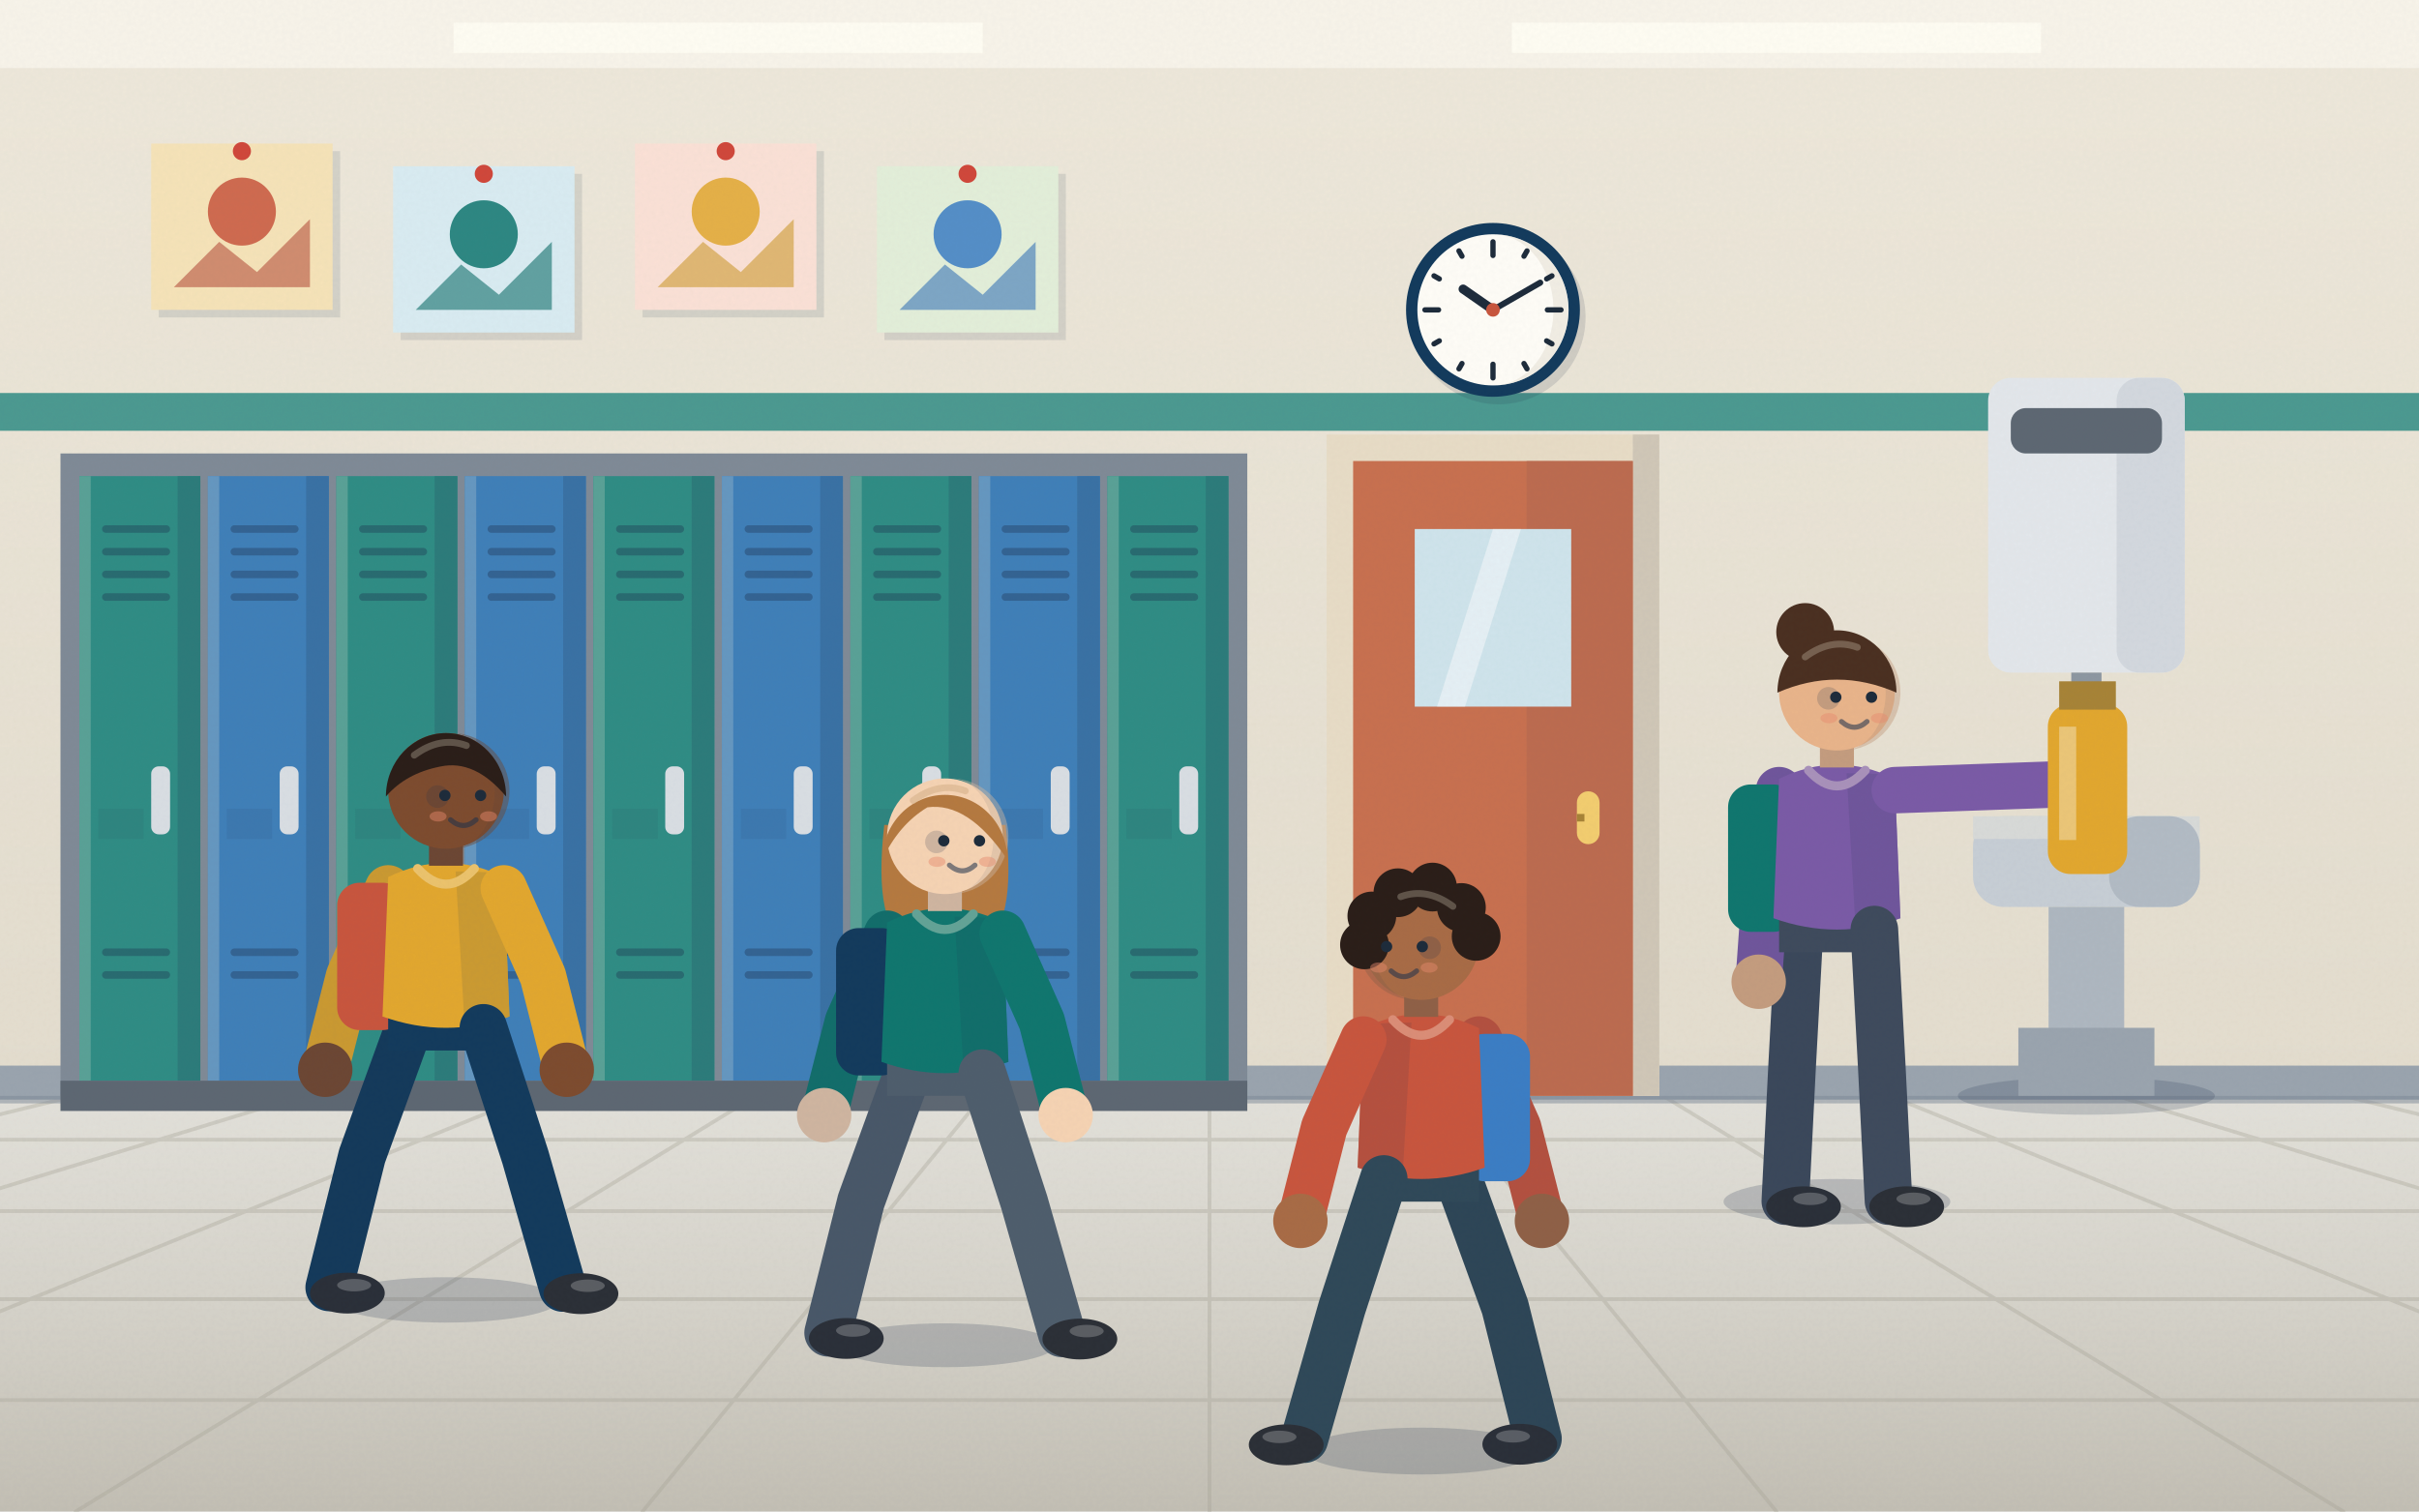
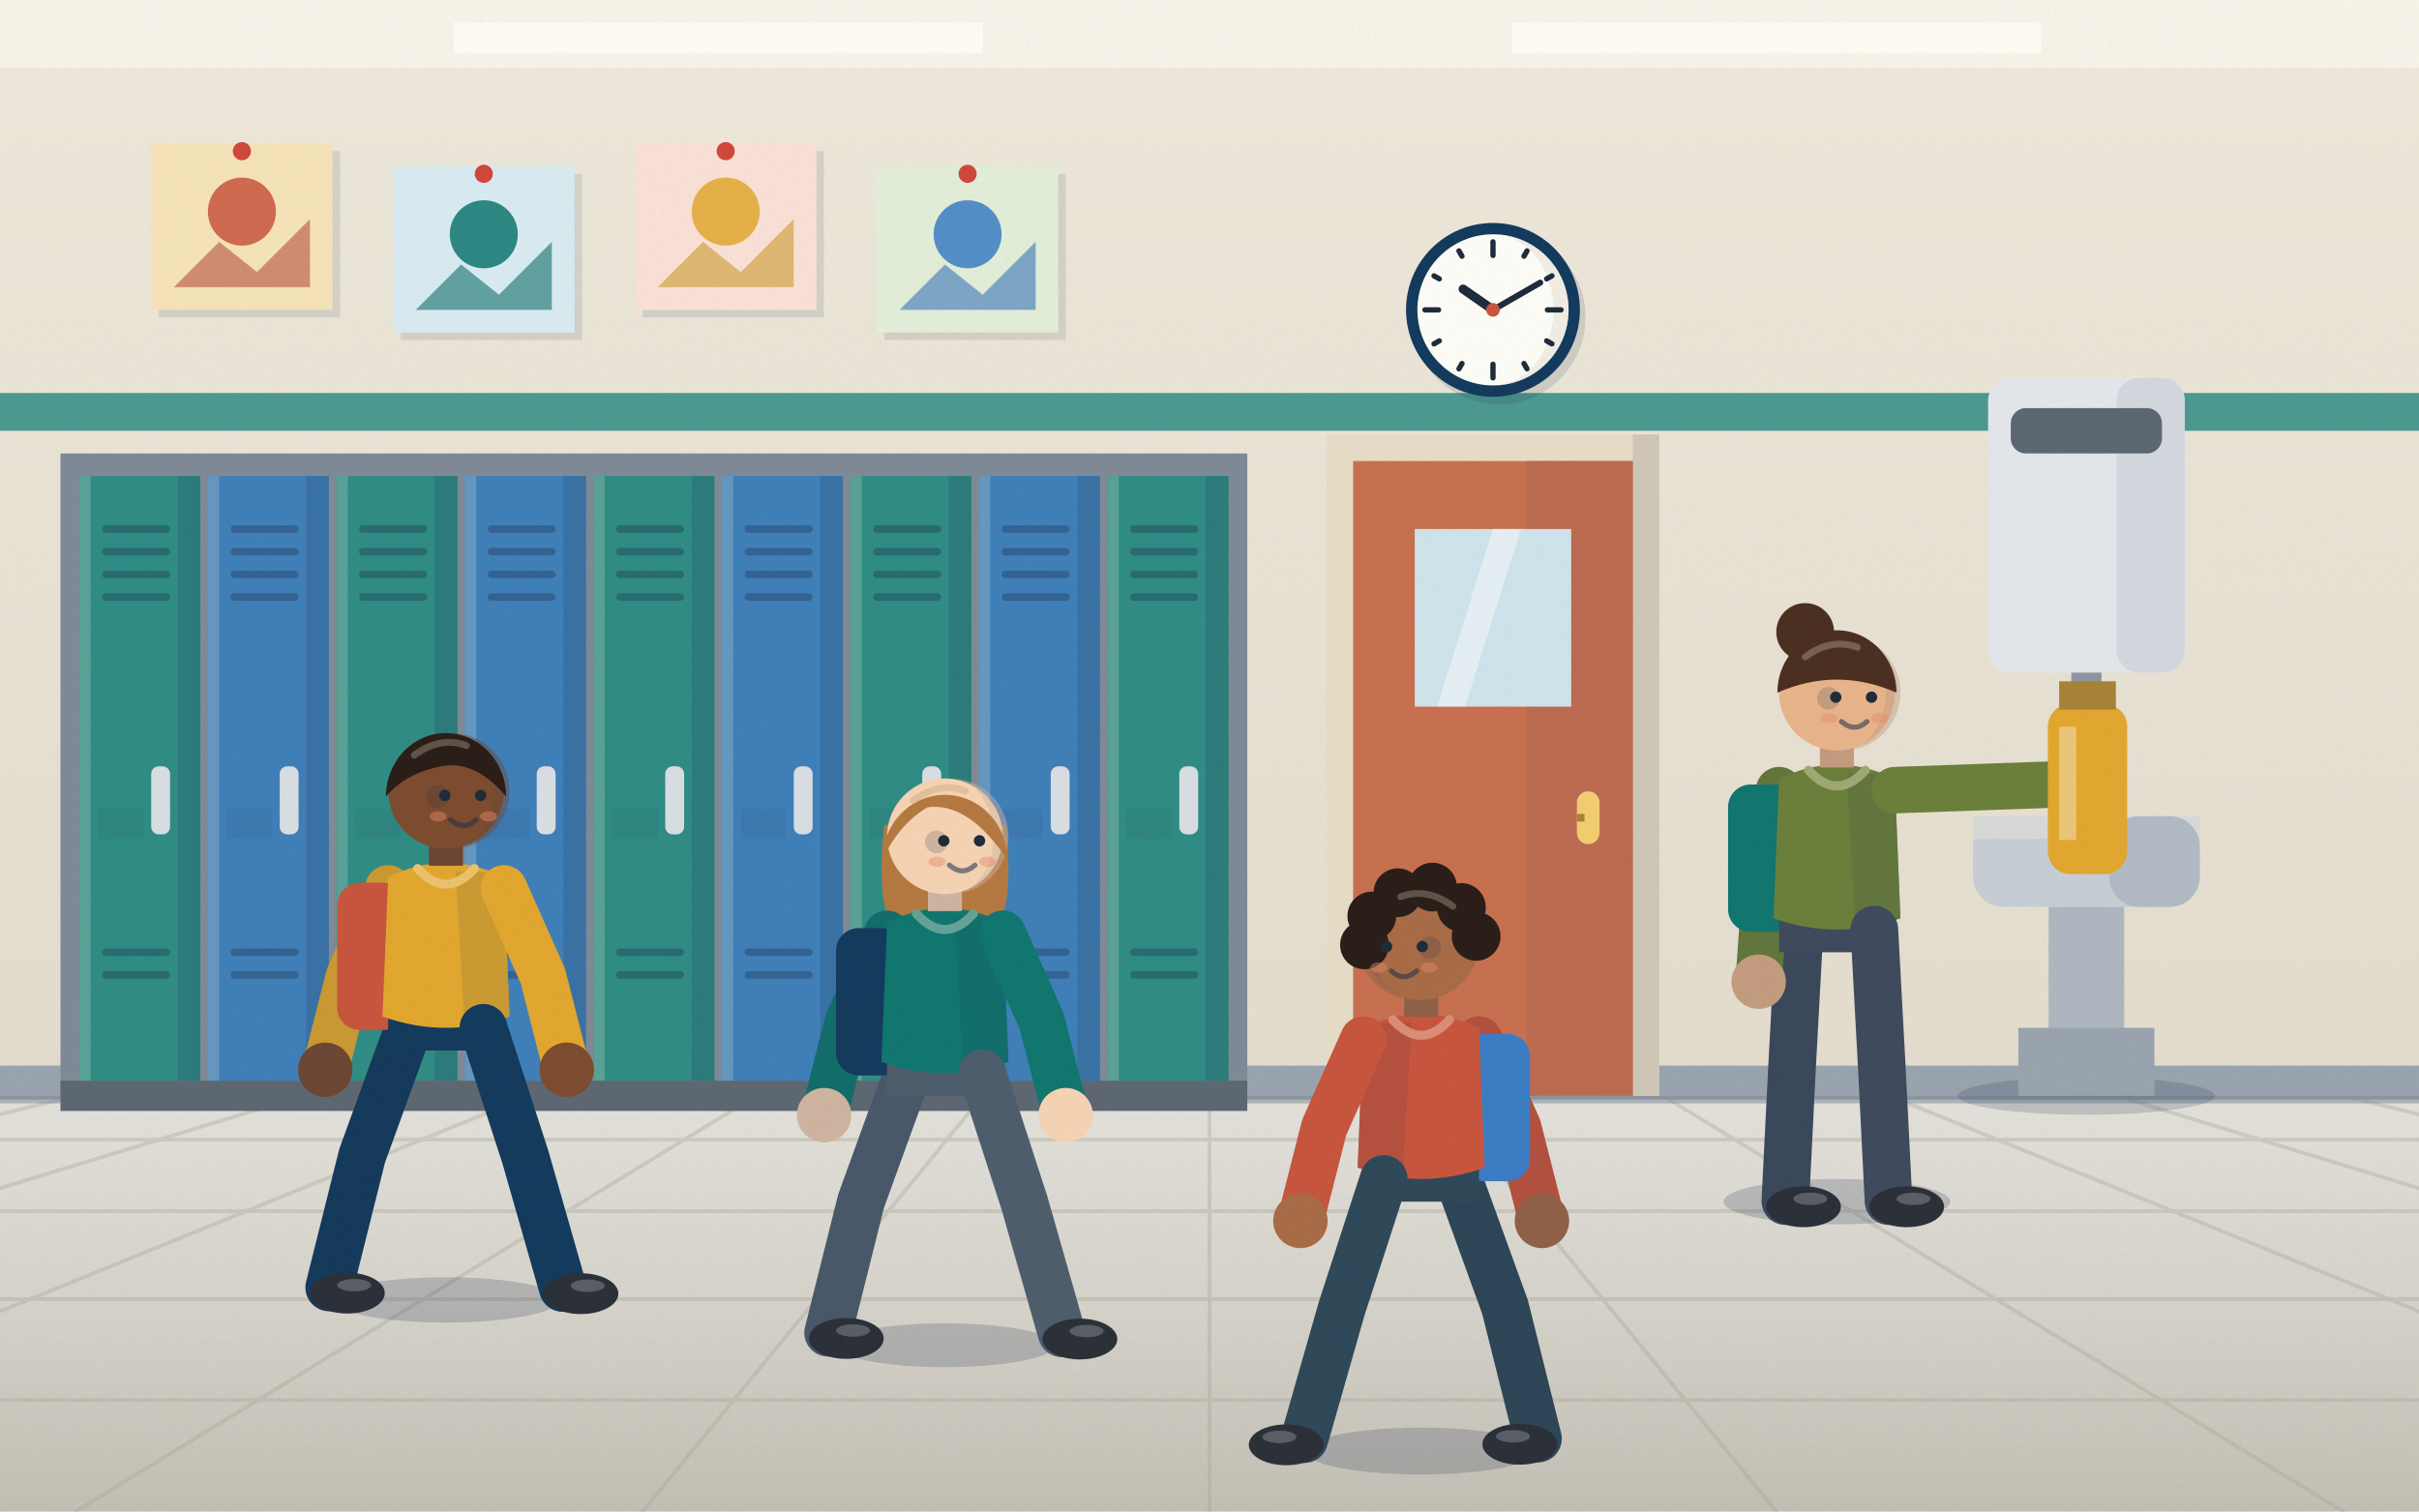
<svg xmlns="http://www.w3.org/2000/svg" viewBox="0 0 640 400" width="640" height="400" role="img">
  <defs>
    <filter id="grain" x="0" y="0" width="100%" height="100%">
      <feTurbulence type="fractalNoise" baseFrequency=".9" numOctaves="2" seed="7" stitchTiles="stitch" />
      <feColorMatrix values="0 0 0 0 .1  0 0 0 0 .12  0 0 0 0 .16  0 0 0 .55 0" />
      <feComposite in2="SourceGraphic" operator="in" />
    </filter>
    <linearGradient id="lg1" x1="0" y1="0" x2="0" y2="1">
      <stop offset="0" stop-color="#efe9db" />
      <stop offset="1" stop-color="#e4ddce" />
    </linearGradient>
    <linearGradient id="lg2" x1="0" y1="0" x2="0" y2="1">
      <stop offset="0" stop-color="#e3e1da" />
      <stop offset="0.5" stop-color="#d6d3ca" />
      <stop offset="1" stop-color="#c3bfb4" />
    </linearGradient>
  </defs>
  <g stroke-linejoin="round" stroke-linecap="round">
    <rect x="0" y="0" width="640" height="290" fill="url(#lg1)" />
    <rect x="0" y="290" width="640" height="110" fill="url(#lg2)" />
    <path d="M0 301.6H640M0 320.5H640M0 343.8H640M0 370.5H640M-340 290L-1330 400M-280 290L-1180 400M-220 290L-1030 400M-160 290L-880 400M-100 290L-730 400M-40 290L-580 400M20 290L-430 400M80 290L-280 400M140 290L-130 400M200 290L20 400M260 290L170 400M320 290L320 400M380 290L470 400M440 290L620 400M500 290L770 400M560 290L920 400M620 290L1070 400M680 290L1220 400M740 290L1370 400M800 290L1520 400M860 290L1670 400M920 290L1820 400M980 290L1970 400" fill="none" stroke="#a6a296" stroke-width="1" stroke-linecap="round" stroke-linejoin="round" opacity=".35" />
    <rect x="0" y="282" width="640" height="9" fill="#9aa4ae" />
    <rect x="0" y="290" width="640" height="2" fill="#7b8795" opacity=".5" />
    <rect x="0" y="0" width="640" height="18" fill="#f8f4ea" />
    <rect x="120" y="6" width="140" height="8" fill="#fffdf3" />
    <rect x="400" y="6" width="140" height="8" fill="#fffdf3" />
    <rect x="0" y="104" width="640" height="10" fill="#2f8c84" opacity=".85" />
    <g>
      <rect x="42" y="40" width="48" height="44" fill="#1c2f4a" opacity=".12" />
      <rect x="40" y="38" width="48" height="44" fill="#f6e3b8" />
      <circle cx="64" cy="56" r="9" fill="#c8553d" opacity=".85" />
      <path d="M46 76 l12 -12 l10 8 l14 -14 v18Z" fill="#b7513e" opacity=".6" />
      <circle cx="64" cy="40" r="2.4" fill="#d0473a" />
    </g>
    <g>
      <rect x="106" y="46" width="48" height="44" fill="#1c2f4a" opacity=".12" />
      <rect x="104" y="44" width="48" height="44" fill="#d9ecf2" />
      <circle cx="128" cy="62" r="9" fill="#0f766e" opacity=".85" />
      <path d="M110 82 l12 -12 l10 8 l14 -14 v18Z" fill="#106f6a" opacity=".6" />
      <circle cx="128" cy="46" r="2.4" fill="#d0473a" />
    </g>
    <g>
      <rect x="170" y="40" width="48" height="44" fill="#1c2f4a" opacity=".12" />
      <rect x="168" y="38" width="48" height="44" fill="#fbe1d6" />
      <circle cx="192" cy="56" r="9" fill="#e2a72e" opacity=".85" />
      <path d="M174 76 l12 -12 l10 8 l14 -14 v18Z" fill="#ce9b31" opacity=".6" />
      <circle cx="192" cy="40" r="2.4" fill="#d0473a" />
    </g>
    <g>
      <rect x="234" y="46" width="48" height="44" fill="#1c2f4a" opacity=".12" />
      <rect x="232" y="44" width="48" height="44" fill="#e3efd9" />
      <circle cx="256" cy="62" r="9" fill="#3b7dc4" opacity=".85" />
      <path d="M238 82 l12 -12 l10 8 l14 -14 v18Z" fill="#3875b8" opacity=".6" />
      <circle cx="256" cy="46" r="2.4" fill="#d0473a" />
    </g>
    <rect x="16" y="120" width="314" height="170" fill="#7f8a96" />
    <rect x="21" y="126" width="32" height="160" fill="#2f8c84" />
    <rect x="47" y="126" width="6" height="160" fill="#2c7b7a" />
    <rect x="21" y="126" width="3" height="160" fill="#59a196" />
    <path d="M28 140h16M28 146h16M28 152h16M28 158h16M28 252h16M28 258h16" fill="none" stroke="#286b70" stroke-width="2" stroke-linecap="round" stroke-linejoin="round" />
    <rect x="40" y="202.8" width="5" height="18" fill="#d9dee3" rx="2" />
    <rect x="26" y="214" width="12" height="8" fill="#2d817d" opacity=".7" />
    <rect x="55" y="126" width="32" height="160" fill="#3f7fb8" />
    <rect x="81" y="126" width="6" height="160" fill="#3971a4" />
    <rect x="55" y="126" width="3" height="160" fill="#6597c0" />
    <path d="M62 140h16M62 146h16M62 152h16M62 158h16M62 252h16M62 258h16" fill="none" stroke="#336392" stroke-width="2" stroke-linecap="round" stroke-linejoin="round" />
    <rect x="74" y="202.8" width="5" height="18" fill="#d9dee3" rx="2" />
    <rect x="60" y="214" width="12" height="8" fill="#3b75ab" opacity=".7" />
    <rect x="89" y="126" width="32" height="160" fill="#2f8c84" />
    <rect x="115" y="126" width="6" height="160" fill="#2c7b7a" />
    <rect x="89" y="126" width="3" height="160" fill="#59a196" />
    <path d="M96 140h16M96 146h16M96 152h16M96 158h16M96 252h16M96 258h16" fill="none" stroke="#286b70" stroke-width="2" stroke-linecap="round" stroke-linejoin="round" />
    <rect x="108" y="202.8" width="5" height="18" fill="#d9dee3" rx="2" />
    <rect x="94" y="214" width="12" height="8" fill="#2d817d" opacity=".7" />
    <rect x="123" y="126" width="32" height="160" fill="#3f7fb8" />
    <rect x="149" y="126" width="6" height="160" fill="#3971a4" />
    <rect x="123" y="126" width="3" height="160" fill="#6597c0" />
    <path d="M130 140h16M130 146h16M130 152h16M130 158h16M130 252h16M130 258h16" fill="none" stroke="#336392" stroke-width="2" stroke-linecap="round" stroke-linejoin="round" />
    <rect x="142" y="202.8" width="5" height="18" fill="#d9dee3" rx="2" />
    <rect x="128" y="214" width="12" height="8" fill="#3b75ab" opacity=".7" />
    <rect x="157" y="126" width="32" height="160" fill="#2f8c84" />
    <rect x="183" y="126" width="6" height="160" fill="#2c7b7a" />
    <rect x="157" y="126" width="3" height="160" fill="#59a196" />
    <path d="M164 140h16M164 146h16M164 152h16M164 158h16M164 252h16M164 258h16" fill="none" stroke="#286b70" stroke-width="2" stroke-linecap="round" stroke-linejoin="round" />
    <rect x="176" y="202.8" width="5" height="18" fill="#d9dee3" rx="2" />
    <rect x="162" y="214" width="12" height="8" fill="#2d817d" opacity=".7" />
    <rect x="191" y="126" width="32" height="160" fill="#3f7fb8" />
    <rect x="217" y="126" width="6" height="160" fill="#3971a4" />
    <rect x="191" y="126" width="3" height="160" fill="#6597c0" />
    <path d="M198 140h16M198 146h16M198 152h16M198 158h16M198 252h16M198 258h16" fill="none" stroke="#336392" stroke-width="2" stroke-linecap="round" stroke-linejoin="round" />
    <rect x="210" y="202.8" width="5" height="18" fill="#d9dee3" rx="2" />
    <rect x="196" y="214" width="12" height="8" fill="#3b75ab" opacity=".7" />
    <rect x="225" y="126" width="32" height="160" fill="#2f8c84" />
    <rect x="251" y="126" width="6" height="160" fill="#2c7b7a" />
    <rect x="225" y="126" width="3" height="160" fill="#59a196" />
    <path d="M232 140h16M232 146h16M232 152h16M232 158h16M232 252h16M232 258h16" fill="none" stroke="#286b70" stroke-width="2" stroke-linecap="round" stroke-linejoin="round" />
    <rect x="244" y="202.8" width="5" height="18" fill="#d9dee3" rx="2" />
    <rect x="230" y="214" width="12" height="8" fill="#2d817d" opacity=".7" />
    <rect x="259" y="126" width="32" height="160" fill="#3f7fb8" />
    <rect x="285" y="126" width="6" height="160" fill="#3971a4" />
    <rect x="259" y="126" width="3" height="160" fill="#6597c0" />
    <path d="M266 140h16M266 146h16M266 152h16M266 158h16M266 252h16M266 258h16" fill="none" stroke="#336392" stroke-width="2" stroke-linecap="round" stroke-linejoin="round" />
    <rect x="278" y="202.8" width="5" height="18" fill="#d9dee3" rx="2" />
    <rect x="264" y="214" width="12" height="8" fill="#3b75ab" opacity=".7" />
    <rect x="293" y="126" width="32" height="160" fill="#2f8c84" />
    <rect x="319" y="126" width="6" height="160" fill="#2c7b7a" />
    <rect x="293" y="126" width="3" height="160" fill="#59a196" />
    <path d="M300 140h16M300 146h16M300 152h16M300 158h16M300 252h16M300 258h16" fill="none" stroke="#286b70" stroke-width="2" stroke-linecap="round" stroke-linejoin="round" />
    <rect x="312" y="202.8" width="5" height="18" fill="#d9dee3" rx="2" />
    <rect x="298" y="214" width="12" height="8" fill="#2d817d" opacity=".7" />
    <rect x="16" y="286" width="314" height="8" fill="#5d6772" />
    <g>
      <rect x="351" y="115" width="88" height="175" fill="#e8dcc6" />
      <rect x="432" y="115" width="7" height="175" fill="#d0c7b7" />
      <rect x="358" y="122" width="74" height="168" fill="#c8704f" />
      <rect x="403.9" y="122" width="28.1" height="168" fill="#b76a4f" opacity=".7" />
      <rect x="374.3" y="140" width="41.4" height="47.0" fill="#cfe4ec" />
      <polygon points="380.2,187.0 395,140 402.4,140 387.6,187.0" fill="#ffffff" opacity=".45" />
      <rect x="417.2" y="209.4" width="6" height="14" fill="#f3cd6f" rx="3" />
      <rect x="417.2" y="215.4" width="2" height="2" fill="#a78336" />
    </g>
    <g>
      <circle cx="396.5" cy="84" r="23" fill="#1c2f4a" opacity=".14" />
      <circle cx="395" cy="82" r="23" fill="#123a5c" />
      <circle cx="395" cy="82" r="20" fill="#fffdf7" />
      <path d="M395 62 A20 20 0 0 1 395 102 A16 20 0 0 0 395 62Z" fill="#e7e2d6" opacity=".55" />
      <path d="M395 67.6L395 64M403.2 67.8L404 66.4M409.2 73.8L410.6 73M409.4 82L413 82M409.2 90.2L410.6 91M403.2 96.2L404 97.6M395 96.4L395 100M386.8 96.2L386 97.6M380.8 90.2L379.4 91.0M380.6 82L377 82M380.8 73.8L379.4 73M386.8 67.8L386 66.4" fill="none" stroke="#1d2b3a" stroke-width="1.4" stroke-linecap="round" stroke-linejoin="round" />
      <path d="M395 82L387.1 76.5" stroke="#1d2b3a" stroke-width="2.4" stroke-linecap="round" fill="none" />
      <path d="M395 82L407.5 74.8" stroke="#1d2b3a" stroke-width="1.6" stroke-linecap="round" fill="none" />
      <circle cx="395" cy="82" r="1.8" fill="#c8553d" />
    </g>
    <ellipse cx="552" cy="290" rx="34" ry="5" fill="#1c2f4a" opacity="0.18" />
    <rect x="526" y="100" width="52" height="78" fill="#e3e7eb" rx="6" />
    <rect x="560" y="100" width="18" height="78" fill="#d3d8de" rx="6" />
    <rect x="532" y="108" width="40" height="12" fill="#5d6772" rx="4" />
    <rect x="548" y="178" width="8" height="4" fill="#8d97a1" />
    <rect x="522" y="216" width="60" height="24" fill="#c7ced5" rx="8" />
    <rect x="522" y="216" width="60" height="6" fill="#d8dad8" />
    <rect x="558" y="216" width="24" height="24" fill="#b2bbc4" rx="8" />
    <rect x="542" y="240" width="20" height="34" fill="#aeb7c0" />
    <rect x="534" y="272" width="36" height="18" fill="#9aa4ae" />
    <ellipse cx="486" cy="318" rx="30" ry="6" fill="#1c2f4a" opacity="0.2" />
    <g transform="translate(486 318) scale(1.5) translate(0 0)">
      <circle cx="-5.6" cy="-100.5" r="5.1" fill="#4a2f20" />
      <path d="M-6.6 -48L-7.9 -24.0L-9.1 -0.1" fill="none" stroke="#3a475a" stroke-width="8.4" stroke-linecap="round" stroke-linejoin="round" />
      <ellipse cx="-5.9" cy="0.9" rx="6.6" ry="3.6" fill="#2a2f38" />
      <ellipse cx="-4.7" cy="-0.5" rx="3" ry="1.1" fill="#ffffff" opacity=".22" />
-       <path d="M-10.2 -72.6L-12.6 -55.8L-13.8 -38.8" fill="none" stroke="#6f559b" stroke-width="8.2" stroke-linecap="round" stroke-linejoin="round" />
+       <path d="M-10.2 -72.6L-12.6 -55.8L-13.8 -38.8" fill="none" stroke="#62753c" stroke-width="8.2" stroke-linecap="round" stroke-linejoin="round" />
      <circle cx="-13.8" cy="-38.8" r="4.8" fill="#c49c7e" />
      <rect x="-19.2" y="-73.6" width="12" height="26" fill="#0f766e" rx="4" />
      <rect x="-10.2" y="-54" width="20.5" height="10" fill="#3e4a5c" />
-       <path d="M-10.2 -74.6 Q0 -79.6 10.2 -74.6 L11.2 -50 Q0 -46 -11.2 -50Z" fill="#7a5aa6" />
-       <path d="M1.7 -75.6 Q10.2 -75.6 10.2 -74.6 L11.2 -50 Q5.0 -48 3.3 -48Z" fill="#6b5397" opacity=".7" />
-       <path d="M-5.0 -76.1 Q0 -70.6 5.0 -76.1" fill="none" stroke="#a991ba" stroke-width="1.6" />
+       <path d="M-10.2 -74.6 Q0 -79.6 10.2 -74.6 L11.2 -50 Q0 -46 -11.2 -50Z" fill="#6b7f3a" />
+       <path d="M1.7 -75.6 Q10.2 -75.6 10.2 -74.6 L11.2 -50 Q5.0 -48 3.3 -48Z" fill="#5e723d" opacity=".7" />
+       <path d="M-5.0 -76.1 Q0 -70.6 5.0 -76.1" fill="none" stroke="#9fa974" stroke-width="1.6" />
      <rect x="-3" y="-82.6" width="6" height="6" fill="#c49c7e" />
      <circle cx="0" cy="-89.8" r="10.2" fill="#e9b48a" />
      <path d="M1.0 -100 A10.2 10.2 0 0 1 1.0 -79.6 A7.6 10.2 0 0 0 1.0 -100Z" fill="#c49c7e" opacity=".45" />
      <circle cx="-1.5" cy="-88.8" r="2.0" fill="#c49c7e" />
      <path d="M-10.5 -89.8 A10.5 11.0 0 0 1 10.5 -89.8 Q0 -94.4 -10.5 -89.8Z" fill="#4a2f20" />
      <path d="M-5.6 -96.1 Q-1.0 -99.5 3.6 -97.8" fill="none" stroke="#9b8976" stroke-width="1.2" opacity=".55" />
      <circle cx="-0.2" cy="-89.0" r="1.0" fill="#1d2b3a" />
      <circle cx="6.1" cy="-89.0" r="1.0" fill="#1d2b3a" />
      <ellipse cx="-1.4" cy="-85.3" rx="1.5" ry="0.9" fill="#e98a6c" opacity=".45" />
      <ellipse cx="7.5" cy="-85.3" rx="1.5" ry="0.9" fill="#e98a6c" opacity=".45" />
      <path d="M0.8 -84.7 Q3.1 -82.7 5.3 -84.7" fill="none" stroke="#786b67" stroke-width="0.9" stroke-linecap="round" stroke-linejoin="round" />
      <path d="M6.6 -48L7.9 -24.0L9.1 -0.1" fill="none" stroke="#3e4a5c" stroke-width="8.4" stroke-linecap="round" stroke-linejoin="round" />
      <ellipse cx="12.3" cy="0.9" rx="6.6" ry="3.6" fill="#2b2f36" />
      <ellipse cx="13.5" cy="-0.5" rx="3" ry="1.1" fill="#ffffff" opacity=".22" />
-       <path d="M10.2 -72.6L27.2 -73.2L44.2 -73.8" fill="none" stroke="#7a5aa6" stroke-width="8.2" stroke-linecap="round" stroke-linejoin="round" />
+       <path d="M10.2 -72.6L27.2 -73.2L44.2 -73.8" fill="none" stroke="#6b7f3a" stroke-width="8.2" stroke-linecap="round" stroke-linejoin="round" />
      <circle cx="44.2" cy="-73.8" r="4.8" fill="#e9b48a" />
      <g transform="translate(44.2 -73.8)">
        <g transform="translate(0 0)">
          <rect x="-7" y="-14" width="14" height="30" fill="#e2a72e" rx="4" />
          <rect x="-5" y="-18" width="10" height="5" fill="#a78336" />
          <rect x="-5" y="-10" width="3" height="20" fill="#ffffff" opacity=".35" />
        </g>
      </g>
    </g>
    <ellipse cx="118" cy="344" rx="30" ry="6" fill="#1c2f4a" opacity="0.2" />
    <g transform="translate(118 344) scale(1.5) translate(0 0)">
      <path d="M-6.6 -48L-14.8 -25.4L-20.6 -2.2" fill="none" stroke="#13395a" stroke-width="8.4" stroke-linecap="round" stroke-linejoin="round" />
      <ellipse cx="-17.4" cy="-1.2" rx="6.6" ry="3.6" fill="#2a2f38" />
      <ellipse cx="-16.2" cy="-2.6" rx="3" ry="1.1" fill="#ffffff" opacity=".22" />
      <path d="M-10.2 -72.6L-17.1 -57.1L-21.3 -40.6" fill="none" stroke="#ca9931" stroke-width="8.2" stroke-linecap="round" stroke-linejoin="round" />
      <circle cx="-21.3" cy="-40.6" r="4.8" fill="#6c4633" />
      <rect x="-19.2" y="-73.6" width="12" height="26" fill="#c8553d" rx="4" />
      <rect x="-10.2" y="-54" width="20.5" height="10" fill="#123a5c" />
      <path d="M-10.2 -74.6 Q0 -79.6 10.2 -74.6 L11.2 -50 Q0 -46 -11.2 -50Z" fill="#e2a72e" />
      <path d="M1.7 -75.6 Q10.2 -75.6 10.2 -74.6 L11.2 -50 Q5.0 -48 3.3 -48Z" fill="#c29432" opacity=".7" />
      <path d="M-5.0 -76.1 Q0 -70.6 5.0 -76.1" fill="none" stroke="#ecc36c" stroke-width="1.6" />
      <rect x="-3" y="-82.6" width="6" height="6" fill="#6c4633" />
      <circle cx="0" cy="-89.8" r="10.2" fill="#7d4b2e" />
      <path d="M1.0 -100 A10.2 10.2 0 0 1 1.0 -79.6 A7.6 10.2 0 0 0 1.0 -100Z" fill="#6c4633" opacity=".45" />
      <circle cx="-1.5" cy="-88.8" r="2.0" fill="#6c4633" />
      <path d="M-10.6 -88.8 A10.6 11.2 0 0 1 10.6 -88.8 Q5.1 -95.4 -1.0 -94.1 Q-7.1 -92.9 -10.6 -88.8Z" fill="#2a1d17" />
      <path d="M-5.6 -96.1 Q-1.0 -99.5 3.6 -97.8" fill="none" stroke="#8a7f71" stroke-width="1.2" opacity=".55" />
      <circle cx="-0.2" cy="-89.0" r="1.0" fill="#1d2b3a" />
      <circle cx="6.1" cy="-89.0" r="1.0" fill="#1d2b3a" />
      <ellipse cx="-1.4" cy="-85.3" rx="1.5" ry="0.9" fill="#e98a6c" opacity=".45" />
      <ellipse cx="7.5" cy="-85.3" rx="1.5" ry="0.9" fill="#e98a6c" opacity=".45" />
      <path d="M0.8 -84.7 Q3.1 -82.7 5.3 -84.7" fill="none" stroke="#483c3d" stroke-width="0.9" stroke-linecap="round" stroke-linejoin="round" />
      <path d="M6.6 -48L14.0 -25.2L20.6 -2.1" fill="none" stroke="#123a5c" stroke-width="8.4" stroke-linecap="round" stroke-linejoin="round" />
      <ellipse cx="23.8" cy="-1.1" rx="6.6" ry="3.6" fill="#2b2f36" />
      <ellipse cx="25.0" cy="-2.5" rx="3" ry="1.1" fill="#ffffff" opacity=".22" />
      <path d="M10.2 -72.6L17.1 -57.1L21.3 -40.6" fill="none" stroke="#e2a72e" stroke-width="8.2" stroke-linecap="round" stroke-linejoin="round" />
      <circle cx="21.3" cy="-40.6" r="4.8" fill="#7d4b2e" />
    </g>
    <ellipse cx="250" cy="356" rx="29.2" ry="5.8" fill="#1c2f4a" opacity="0.2" />
    <g transform="translate(250 356) scale(1.5) translate(0 0)">
      <path d="M-10.7 -91.8 Q-12.8 -73.5 -6.1 -70.4 L6.1 -70.4 Q12.8 -73.5 10.7 -91.8Z" fill="#b5793f" />
      <path d="M-6.6 -48L-14.8 -25.4L-20.6 -2.2" fill="none" stroke="#485768" stroke-width="8.4" stroke-linecap="round" stroke-linejoin="round" />
      <ellipse cx="-17.4" cy="-1.2" rx="6.6" ry="3.6" fill="#2a2f38" />
      <ellipse cx="-16.2" cy="-2.6" rx="3" ry="1.1" fill="#ffffff" opacity=".22" />
      <path d="M-10.2 -72.6L-17.1 -57.1L-21.3 -40.6" fill="none" stroke="#116d6a" stroke-width="8.2" stroke-linecap="round" stroke-linejoin="round" />
      <circle cx="-21.3" cy="-40.6" r="4.8" fill="#cfb5a0" />
      <rect x="-19.2" y="-73.6" width="12" height="26" fill="#123a5c" rx="4" />
      <rect x="-10.2" y="-54" width="20.5" height="10" fill="#4e5d6c" />
      <path d="M-10.2 -74.6 Q0 -79.6 10.2 -74.6 L11.2 -50 Q0 -46 -11.2 -50Z" fill="#0f766e" />
      <path d="M1.7 -75.6 Q10.2 -75.6 10.2 -74.6 L11.2 -50 Q5.0 -48 3.3 -48Z" fill="#116b68" opacity=".7" />
      <path d="M-5.0 -76.1 Q0 -70.6 5.0 -76.1" fill="none" stroke="#63a396" stroke-width="1.6" />
      <rect x="-3" y="-82.6" width="6" height="6" fill="#cfb5a0" />
      <circle cx="0" cy="-89.8" r="10.2" fill="#f6d3b3" />
      <path d="M1.0 -100 A10.2 10.2 0 0 1 1.0 -79.6 A7.6 10.2 0 0 0 1.0 -100Z" fill="#cfb5a0" opacity=".45" />
      <circle cx="-1.5" cy="-88.8" r="2.0" fill="#cfb5a0" />
      <path d="M-11.0 -85.7 A11.0 11.4 0 0 1 11.0 -85.7 Q4.1 -95.9 -3.1 -94.9 Q-8.2 -91.8 -11.0 -85.7Z" fill="#b5793f" />
      <path d="M-5.6 -96.1 Q-1.0 -99.5 3.6 -97.8" fill="none" stroke="#d6b187" stroke-width="1.2" opacity=".55" />
      <circle cx="-0.2" cy="-89.0" r="1.0" fill="#1d2b3a" />
      <circle cx="6.1" cy="-89.0" r="1.0" fill="#1d2b3a" />
      <ellipse cx="-1.4" cy="-85.3" rx="1.5" ry="0.9" fill="#e98a6c" opacity=".45" />
      <ellipse cx="7.5" cy="-85.3" rx="1.5" ry="0.9" fill="#e98a6c" opacity=".45" />
      <path d="M0.8 -84.7 Q3.1 -82.7 5.3 -84.7" fill="none" stroke="#7e7979" stroke-width="0.9" stroke-linecap="round" stroke-linejoin="round" />
      <path d="M6.6 -48L14.0 -25.2L20.6 -2.1" fill="none" stroke="#4e5d6c" stroke-width="8.4" stroke-linecap="round" stroke-linejoin="round" />
      <ellipse cx="23.8" cy="-1.1" rx="6.6" ry="3.6" fill="#2b2f36" />
      <ellipse cx="25.0" cy="-2.5" rx="3" ry="1.1" fill="#ffffff" opacity=".22" />
      <path d="M10.2 -72.6L17.1 -57.1L21.3 -40.6" fill="none" stroke="#0f766e" stroke-width="8.2" stroke-linecap="round" stroke-linejoin="round" />
      <circle cx="21.3" cy="-40.6" r="4.8" fill="#f6d3b3" />
    </g>
    <ellipse cx="376" cy="384" rx="30.8" ry="6.2" fill="#1c2f4a" opacity="0.2" />
    <g transform="translate(376 384) scale(1.5) scale(-1 1) translate(0 0)">
      <path d="M-6.6 -48L-14.8 -25.4L-20.6 -2.2" fill="none" stroke="#2d4556" stroke-width="8.4" stroke-linecap="round" stroke-linejoin="round" />
      <ellipse cx="-17.4" cy="-1.2" rx="6.6" ry="3.6" fill="#2a2f38" />
      <ellipse cx="-16.2" cy="-2.6" rx="3" ry="1.1" fill="#ffffff" opacity=".22" />
      <path d="M-10.2 -72.6L-17.1 -57.1L-21.3 -40.6" fill="none" stroke="#b3503f" stroke-width="8.2" stroke-linecap="round" stroke-linejoin="round" />
      <circle cx="-21.3" cy="-40.6" r="4.8" fill="#8f6046" />
      <rect x="-19.2" y="-73.6" width="12" height="26" fill="#3b7dc4" rx="4" />
      <rect x="-10.2" y="-54" width="20.5" height="10" fill="#2f4858" />
      <path d="M-10.2 -74.6 Q0 -79.6 10.2 -74.6 L11.2 -50 Q0 -46 -11.2 -50Z" fill="#c8553d" />
      <path d="M1.7 -75.6 Q10.2 -75.6 10.2 -74.6 L11.2 -50 Q5.0 -48 3.3 -48Z" fill="#ac4f3f" opacity=".7" />
      <path d="M-5.0 -76.1 Q0 -70.6 5.0 -76.1" fill="none" stroke="#db8d76" stroke-width="1.6" />
      <rect x="-3" y="-82.6" width="6" height="6" fill="#8f6046" />
      <circle cx="0" cy="-89.8" r="10.2" fill="#a86b45" />
      <path d="M1.0 -100 A10.2 10.2 0 0 1 1.0 -79.6 A7.6 10.2 0 0 0 1.0 -100Z" fill="#8f6046" opacity=".45" />
      <circle cx="-1.5" cy="-88.8" r="2.0" fill="#8f6046" />
      <circle cx="-7.1" cy="-95.9" r="4.3" fill="#2a1d17" />
      <circle cx="-2.0" cy="-99.5" r="4.3" fill="#2a1d17" />
      <circle cx="4.1" cy="-98.5" r="4.3" fill="#2a1d17" />
      <circle cx="8.7" cy="-94.4" r="4.3" fill="#2a1d17" />
      <circle cx="-9.7" cy="-90.8" r="4.3" fill="#2a1d17" />
      <circle cx="10.0" cy="-89.3" r="4.3" fill="#2a1d17" />
      <path d="M-5.6 -96.1 Q-1.0 -99.5 3.6 -97.8" fill="none" stroke="#8a7f71" stroke-width="1.2" opacity=".55" />
      <circle cx="-0.2" cy="-89.0" r="1.0" fill="#1d2b3a" />
      <circle cx="6.1" cy="-89.0" r="1.0" fill="#1d2b3a" />
      <ellipse cx="-1.4" cy="-85.3" rx="1.5" ry="0.9" fill="#e98a6c" opacity=".45" />
      <ellipse cx="7.5" cy="-85.3" rx="1.5" ry="0.9" fill="#e98a6c" opacity=".45" />
      <path d="M0.8 -84.7 Q3.1 -82.7 5.3 -84.7" fill="none" stroke="#5b4a48" stroke-width="0.9" stroke-linecap="round" stroke-linejoin="round" />
      <path d="M6.6 -48L14.0 -25.2L20.6 -2.1" fill="none" stroke="#2f4858" stroke-width="8.4" stroke-linecap="round" stroke-linejoin="round" />
      <ellipse cx="23.8" cy="-1.1" rx="6.6" ry="3.6" fill="#2b2f36" />
      <ellipse cx="25.0" cy="-2.5" rx="3" ry="1.1" fill="#ffffff" opacity=".22" />
      <path d="M10.2 -72.6L17.1 -57.1L21.3 -40.6" fill="none" stroke="#c8553d" stroke-width="8.2" stroke-linecap="round" stroke-linejoin="round" />
      <circle cx="21.3" cy="-40.6" r="4.8" fill="#a86b45" />
    </g>
  </g>
  <rect width="640" height="400" filter="url(#grain)" opacity=".07" />
</svg>
